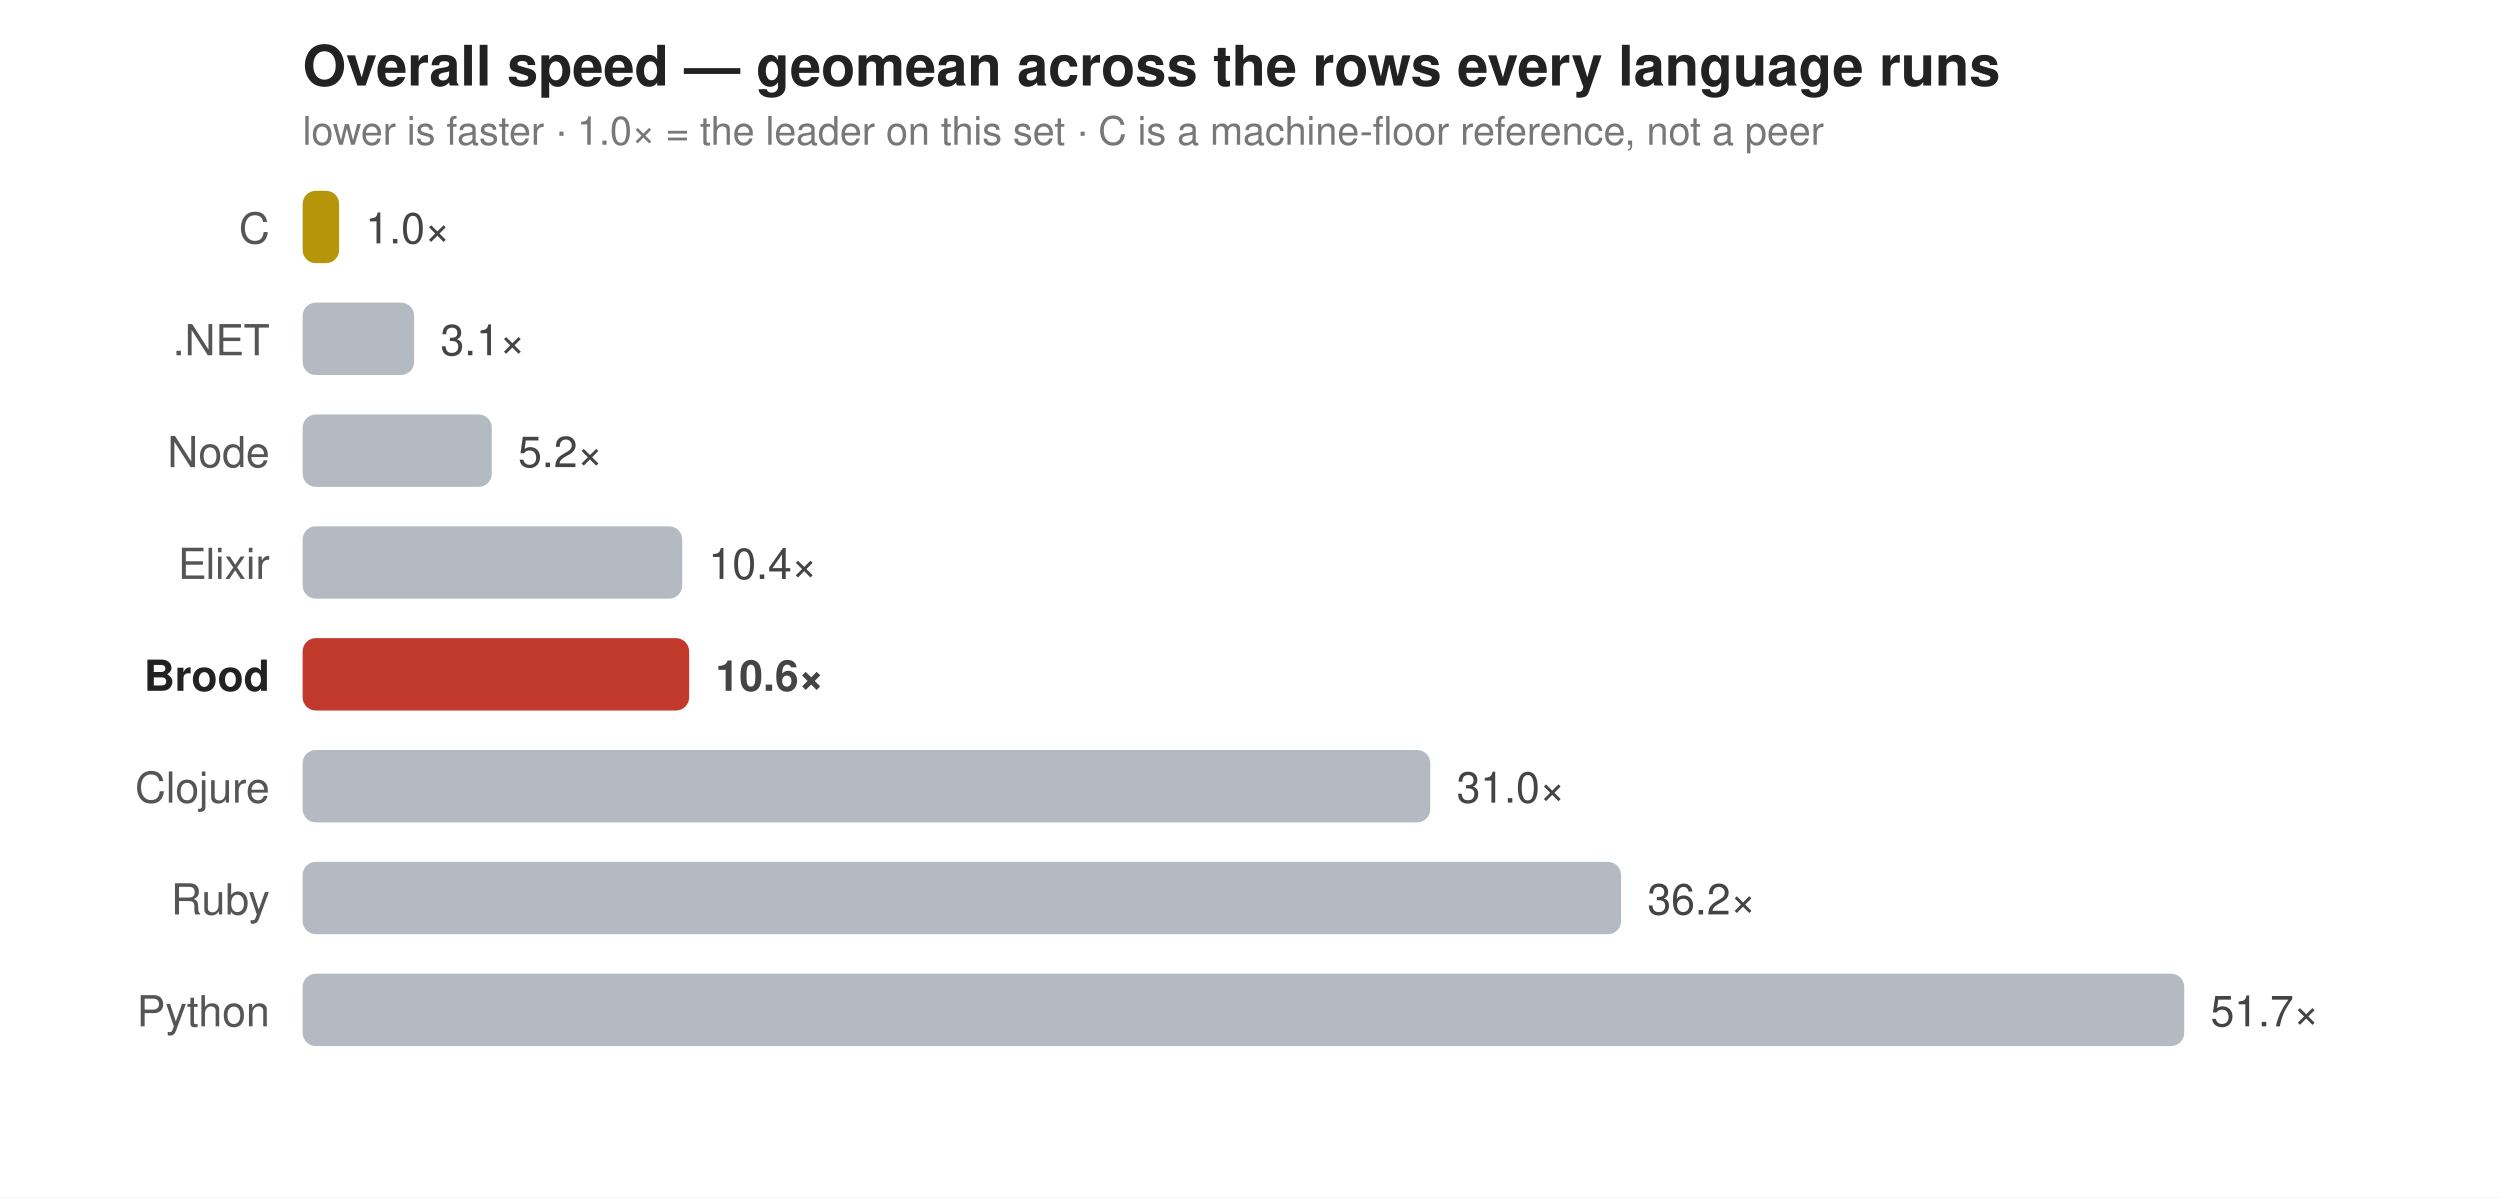
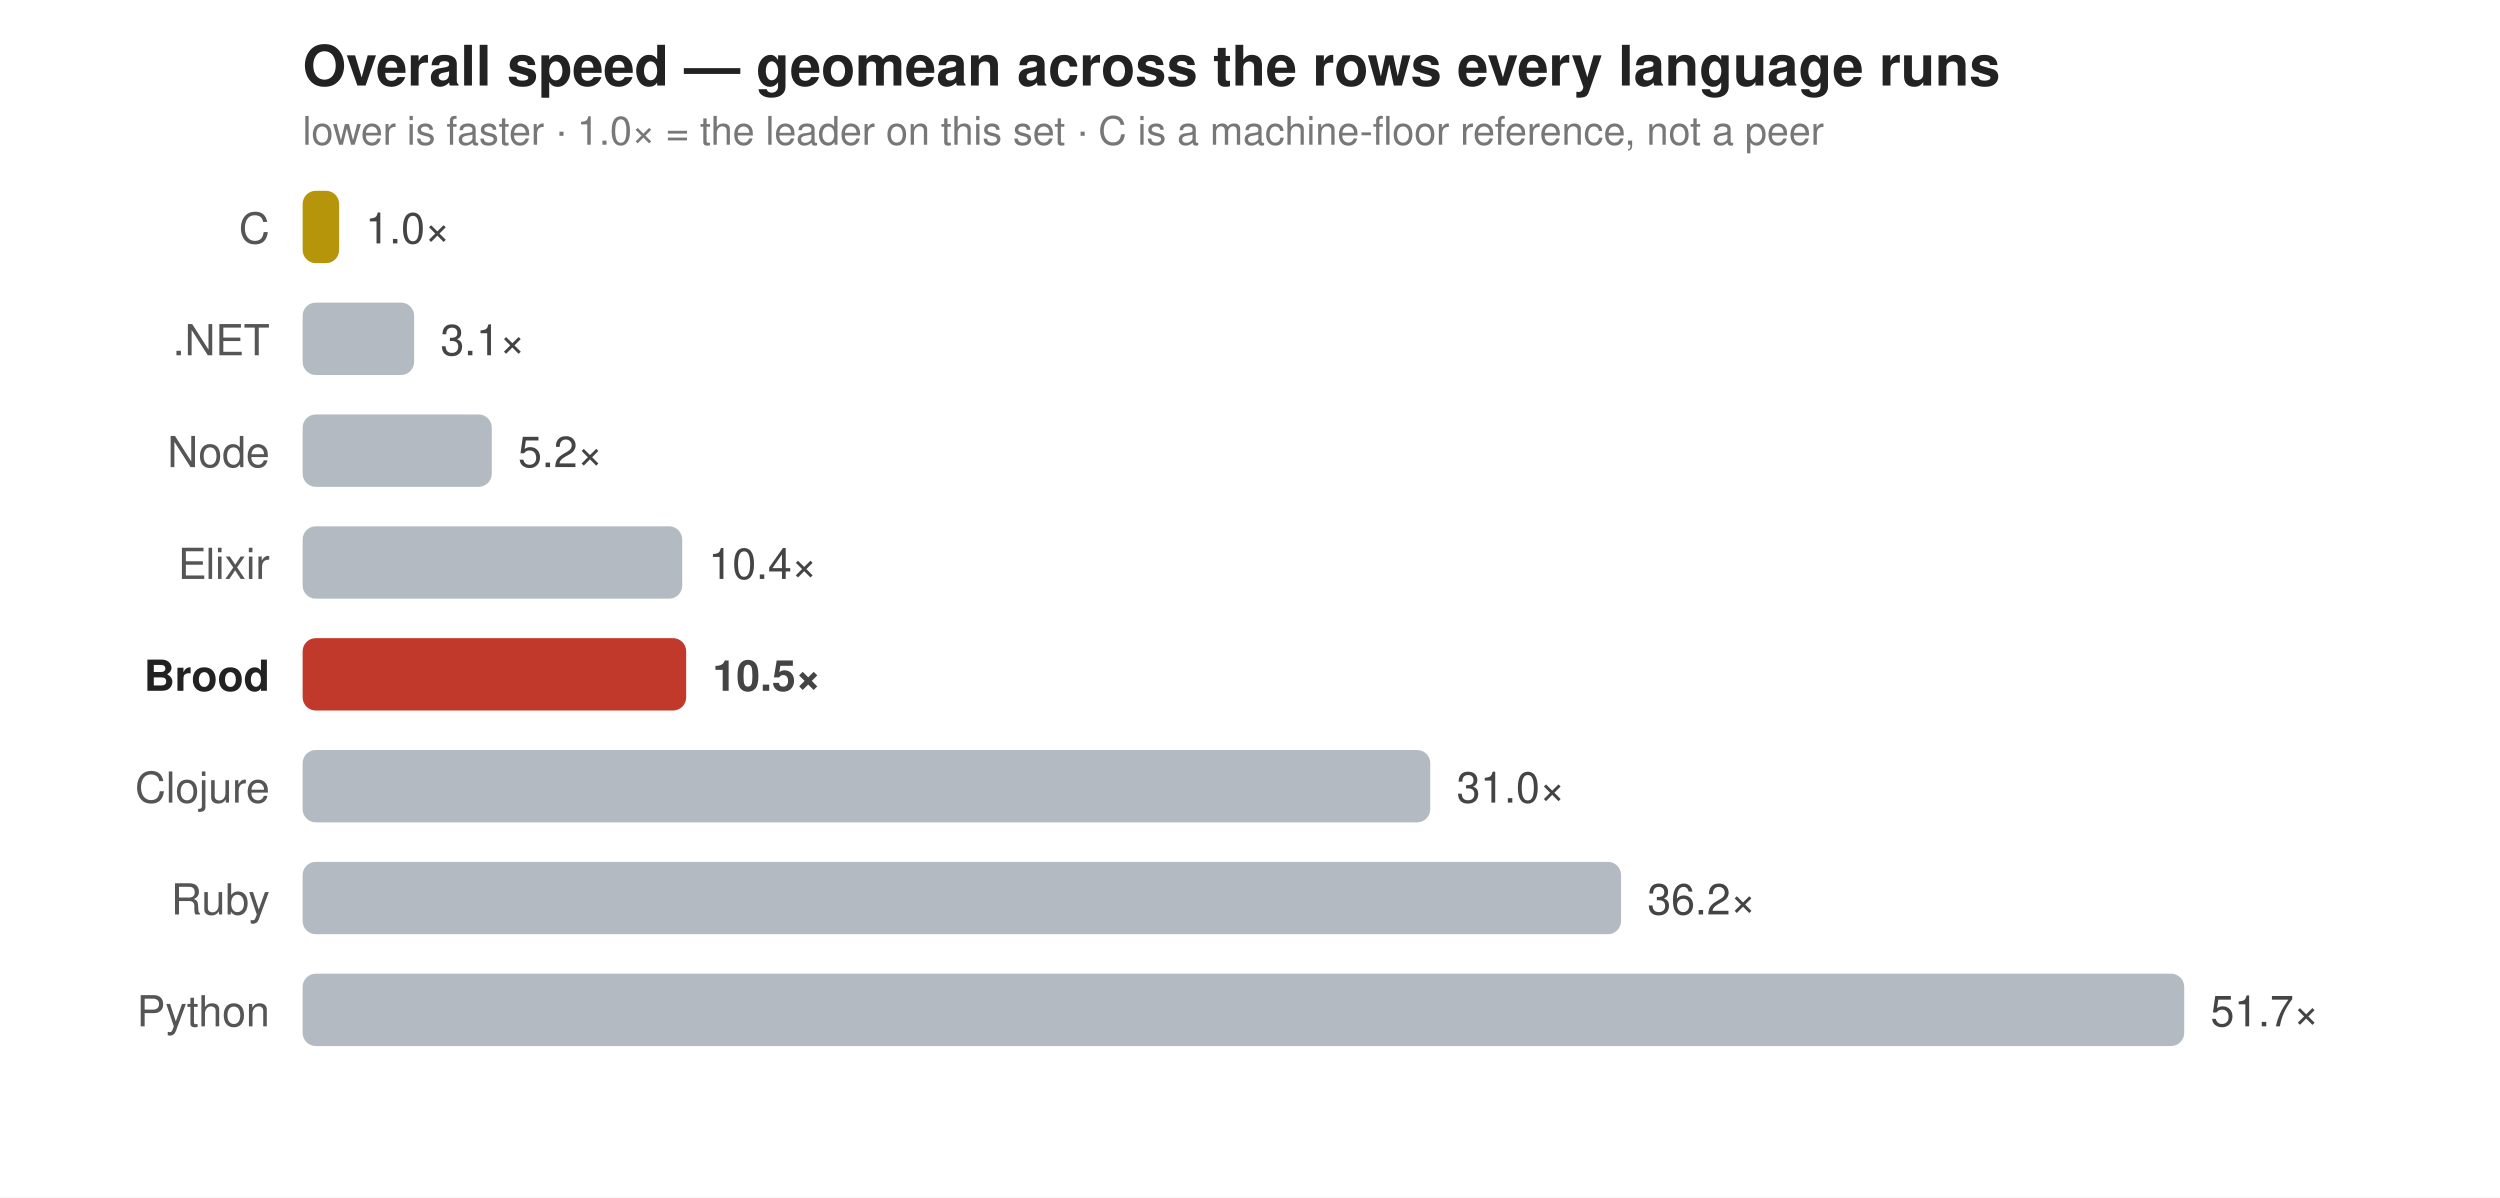
<svg xmlns="http://www.w3.org/2000/svg" width="760" height="364" viewBox="0 0 760 364" font-family="system-ui,Segoe UI,Helvetica,Arial,sans-serif">
  <rect width="760" height="364" fill="#ffffff" />
  <text x="92" y="26" font-size="17" font-weight="700" fill="#222">Overall speed — geomean across the rows every language runs</text>
  <text x="92" y="44" font-size="12" fill="#777">lower is faster · 1.0× = the leader on this set · C is a machine-floor reference, not a peer</text>
  <rect x="92" y="58" width="11.1" height="22" rx="4" fill="#b7950b" />
  <text x="82" y="74" text-anchor="end" font-size="13" font-weight="500" fill="#555">C</text>
  <text x="111.1" y="74" font-size="13" font-weight="400" fill="#444">1.0×</text>
  <rect x="92" y="92" width="33.9" height="22" rx="4" fill="#b3bac1" />
  <text x="82" y="108" text-anchor="end" font-size="13" font-weight="500" fill="#555">.NET</text>
  <text x="133.9" y="108" font-size="13" font-weight="400" fill="#444">3.1×</text>
  <rect x="92" y="126" width="57.5" height="22" rx="4" fill="#b3bac1" />
  <text x="82" y="142" text-anchor="end" font-size="13" font-weight="500" fill="#555">Node</text>
  <text x="157.5" y="142" font-size="13" font-weight="400" fill="#444">5.2×</text>
  <rect x="92" y="160" width="115.4" height="22" rx="4" fill="#b3bac1" />
  <text x="82" y="176" text-anchor="end" font-size="13" font-weight="500" fill="#555">Elixir</text>
  <text x="215.4" y="176" font-size="13" font-weight="400" fill="#444">10.4×</text>
-   <rect x="92" y="194" width="117.5" height="22" rx="4" fill="#c0392b" />
+   <rect x="92" y="194" width="116.6" height="22" rx="4" fill="#c0392b" />
  <text x="82" y="210" text-anchor="end" font-size="13" font-weight="700" fill="#222">Brood</text>
-   <text x="217.5" y="210" font-size="13" font-weight="700" fill="#444">10.6×</text>
+   <text x="216.6" y="210" font-size="13" font-weight="700" fill="#444">10.5×</text>
  <rect x="92" y="228" width="342.8" height="22" rx="4" fill="#b3bac1" />
  <text x="82" y="244" text-anchor="end" font-size="13" font-weight="500" fill="#555">Clojure</text>
  <text x="442.8" y="244" font-size="13" font-weight="400" fill="#444">31.0×</text>
  <rect x="92" y="262" width="400.8" height="22" rx="4" fill="#b3bac1" />
  <text x="82" y="278" text-anchor="end" font-size="13" font-weight="500" fill="#555">Ruby</text>
  <text x="500.8" y="278" font-size="13" font-weight="400" fill="#444">36.2×</text>
  <rect x="92" y="296" width="572.0" height="22" rx="4" fill="#b3bac1" />
  <text x="82" y="312" text-anchor="end" font-size="13" font-weight="500" fill="#555">Python</text>
  <text x="672.0" y="312" font-size="13" font-weight="400" fill="#444">51.7×</text>
</svg>
